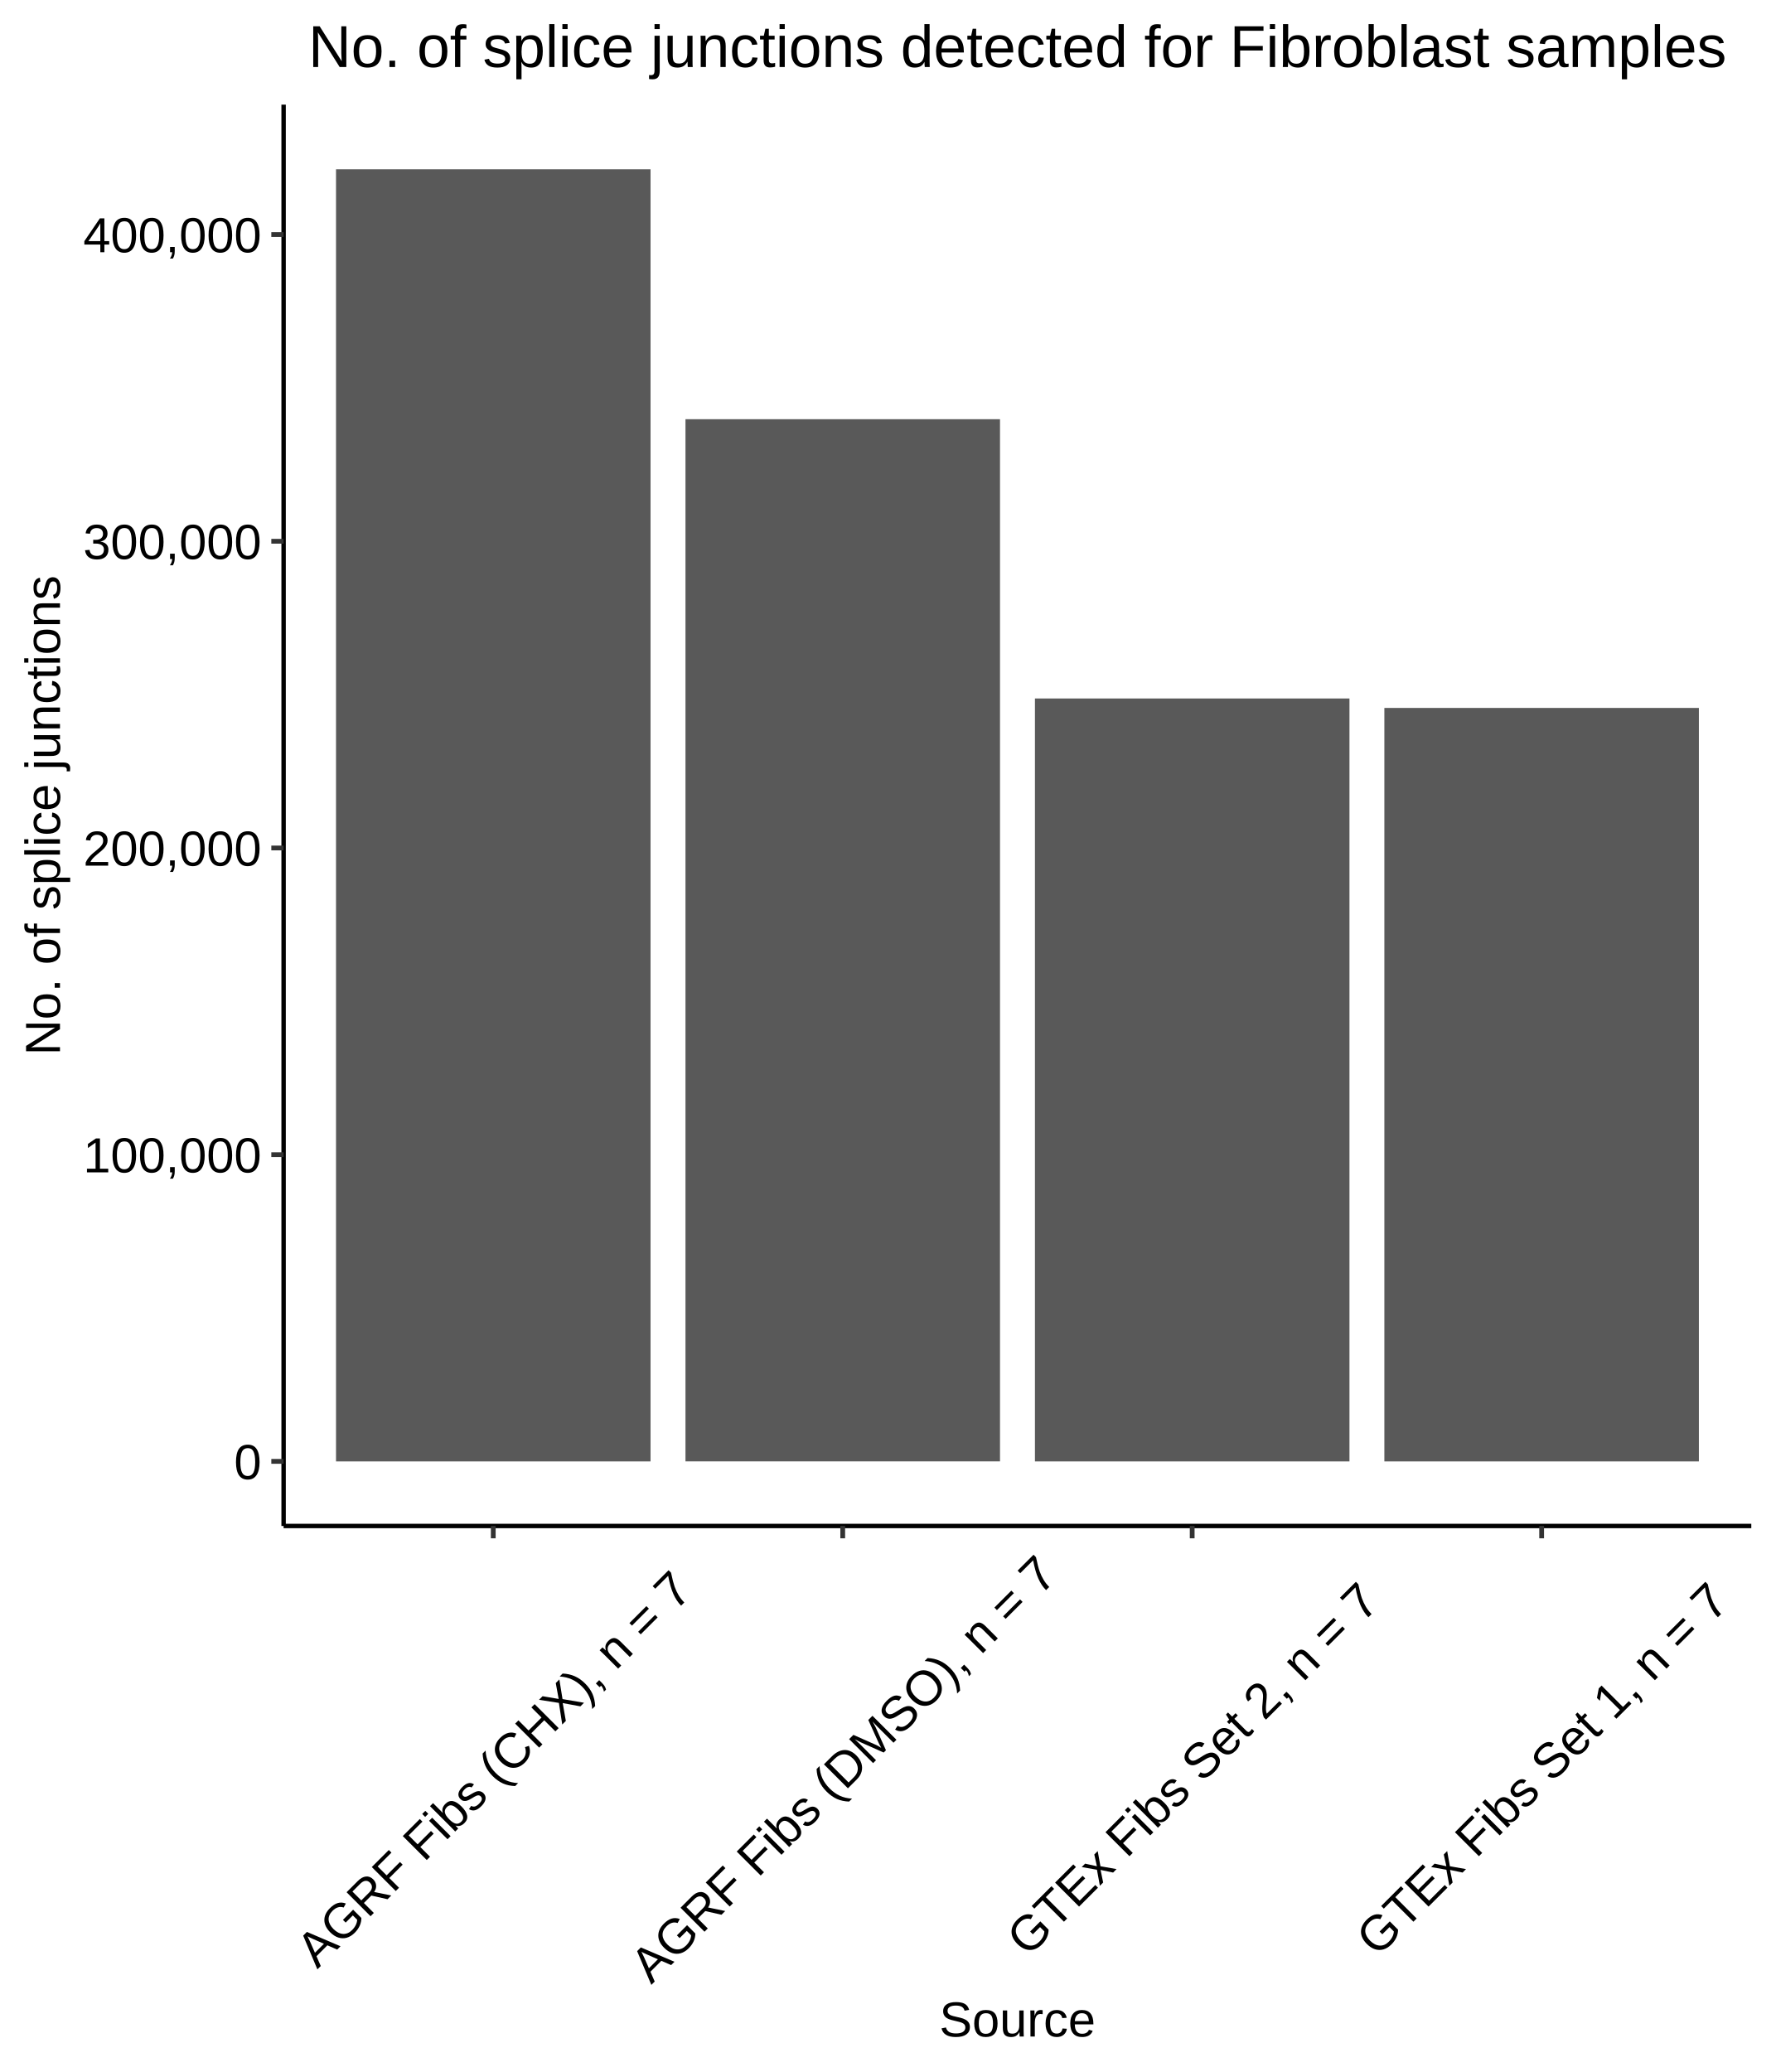
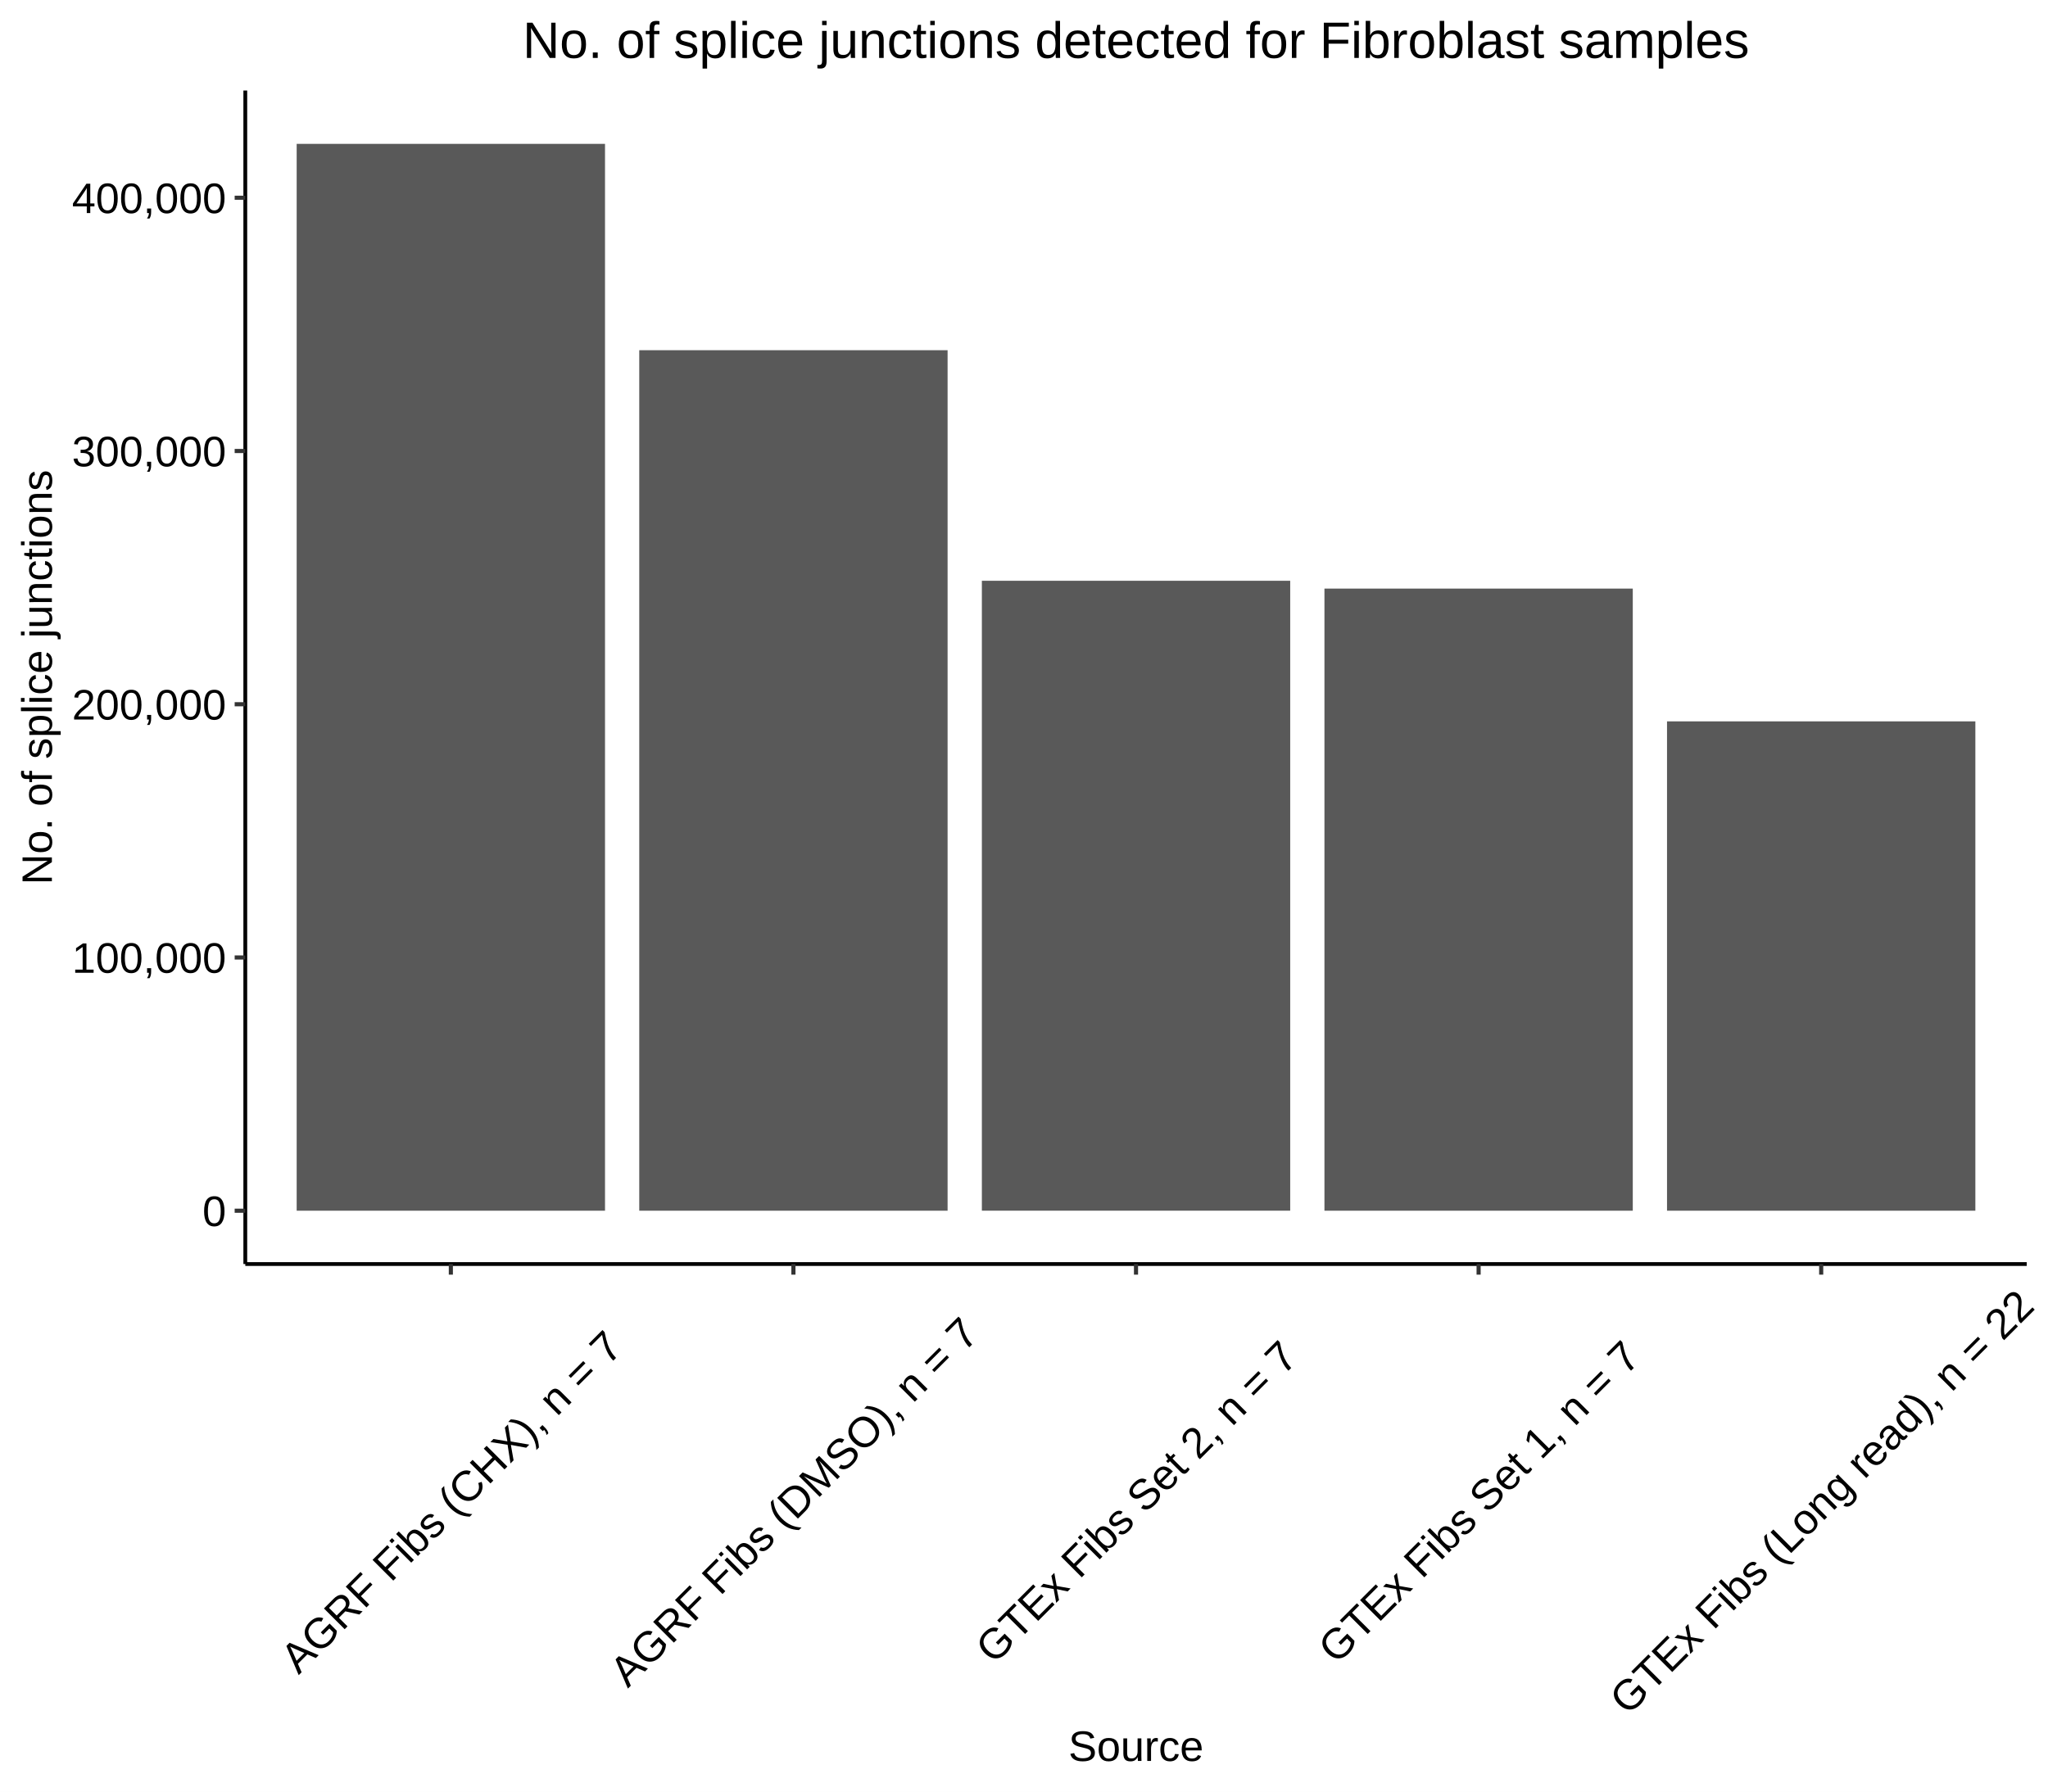
- <svg xmlns="http://www.w3.org/2000/svg" class="svglite" width="432.00pt" height="504.00pt" viewBox="0 0 432.00 504.00">
+ <svg xmlns="http://www.w3.org/2000/svg" class="svglite" width="576.00pt" height="504.00pt" viewBox="0 0 576.00 504.00">
  <defs>
    <style type="text/css">
    .svglite line, .svglite polyline, .svglite polygon, .svglite path, .svglite rect, .svglite circle {
      fill: none;
      stroke: #000000;
      stroke-linecap: round;
      stroke-linejoin: round;
      stroke-miterlimit: 10.00;
    }
    .svglite text {
      white-space: pre;
    }
  </style>
  </defs>
  <rect width="100%" height="100%" style="stroke: none; fill: #FFFFFF;" />
  <defs>
-     <clipPath id="cpMC4wMHw0MzIuMDB8MC4wMHw1MDQuMDA=">
-       <rect x="0.00" y="0.00" width="432.00" height="504.00" />
+     <clipPath id="cpMC4wMHw1NzYuMDB8MC4wMHw1MDQuMDA=">
+       <rect x="0.00" y="0.00" width="576.00" height="504.00" />
    </clipPath>
  </defs>
-   <g clip-path="url(#cpMC4wMHw0MzIuMDB8MC4wMHw1MDQuMDA=)">
-     <rect x="0.00" y="0.00" width="432.00" height="504.00" style="stroke-width: 1.16; stroke: #FFFFFF; fill: #FFFFFF;" />
+   <g clip-path="url(#cpMC4wMHw1NzYuMDB8MC4wMHw1MDQuMDA=)">
+     <rect x="-0" y="0.00" width="576.00" height="504.00" style="stroke-width: 1.16; stroke: #FFFFFF; fill: #FFFFFF;" />
  </g>
  <defs>
-     <clipPath id="cpNjguOTl8NDI2LjAyfDI1LjQ2fDM3MS4xOQ==">
-       <rect x="68.99" y="25.46" width="357.04" height="345.73" />
+     <clipPath id="cpNjguOTl8NTcwLjAyfDI1LjQ2fDM1NS41OQ==">
+       <rect x="68.99" y="25.46" width="501.04" height="330.13" />
    </clipPath>
  </defs>
-   <g clip-path="url(#cpNjguOTl8NDI2LjAyfDI1LjQ2fDM3MS4xOQ==)">
-     <rect x="68.99" y="25.46" width="357.04" height="345.73" style="stroke-width: 1.16; stroke: none; fill: #FFFFFF;" />
-     <rect x="81.74" y="41.18" width="76.51" height="314.30" style="stroke-width: 1.07; stroke: none; stroke-linecap: square; stroke-linejoin: miter; fill: #595959;" />
-     <rect x="166.75" y="101.97" width="76.51" height="253.50" style="stroke-width: 1.07; stroke: none; stroke-linecap: square; stroke-linejoin: miter; fill: #595959;" />
-     <rect x="336.76" y="172.20" width="76.51" height="183.28" style="stroke-width: 1.07; stroke: none; stroke-linecap: square; stroke-linejoin: miter; fill: #595959;" />
-     <rect x="251.76" y="169.90" width="76.51" height="185.58" style="stroke-width: 1.07; stroke: none; stroke-linecap: square; stroke-linejoin: miter; fill: #595959;" />
+   <g clip-path="url(#cpNjguOTl8NTcwLjAyfDI1LjQ2fDM1NS41OQ==)">
+     <rect x="68.99" y="25.46" width="501.04" height="330.13" style="stroke-width: 1.16; stroke: none; fill: #FFFFFF;" />
+     <rect x="83.44" y="40.47" width="86.72" height="300.12" style="stroke-width: 1.07; stroke: none; stroke-linecap: square; stroke-linejoin: miter; fill: #595959;" />
+     <rect x="179.79" y="98.52" width="86.72" height="242.07" style="stroke-width: 1.07; stroke: none; stroke-linecap: square; stroke-linejoin: miter; fill: #595959;" />
+     <rect x="372.50" y="165.58" width="86.72" height="175.01" style="stroke-width: 1.07; stroke: none; stroke-linecap: square; stroke-linejoin: miter; fill: #595959;" />
+     <rect x="276.15" y="163.38" width="86.72" height="177.20" style="stroke-width: 1.07; stroke: none; stroke-linecap: square; stroke-linejoin: miter; fill: #595959;" />
+     <rect x="468.85" y="202.93" width="86.72" height="137.66" style="stroke-width: 1.07; stroke: none; stroke-linecap: square; stroke-linejoin: miter; fill: #595959;" />
  </g>
-   <g clip-path="url(#cpMC4wMHw0MzIuMDB8MC4wMHw1MDQuMDA=)">
-     <polyline points="68.99,371.19 68.99,25.46 " style="stroke-width: 1.07; stroke-linecap: butt;" />
-     <text x="63.61" y="359.78" text-anchor="end" style="font-size: 12.00px; font-family: &quot;Arial&quot;;" textLength="6.67px" lengthAdjust="spacingAndGlyphs">0</text>
-     <text x="63.61" y="285.17" text-anchor="end" style="font-size: 12.00px; font-family: &quot;Arial&quot;;" textLength="43.38px" lengthAdjust="spacingAndGlyphs">100,000</text>
-     <text x="63.61" y="210.57" text-anchor="end" style="font-size: 12.00px; font-family: &quot;Arial&quot;;" textLength="43.38px" lengthAdjust="spacingAndGlyphs">200,000</text>
-     <text x="63.61" y="135.97" text-anchor="end" style="font-size: 12.00px; font-family: &quot;Arial&quot;;" textLength="43.38px" lengthAdjust="spacingAndGlyphs">300,000</text>
-     <text x="63.61" y="61.36" text-anchor="end" style="font-size: 12.00px; font-family: &quot;Arial&quot;;" textLength="43.38px" lengthAdjust="spacingAndGlyphs">400,000</text>
-     <polyline points="66.00,355.47 68.99,355.47 " style="stroke-width: 1.16; stroke: #333333; stroke-linecap: butt;" />
-     <polyline points="66.00,280.87 68.99,280.87 " style="stroke-width: 1.16; stroke: #333333; stroke-linecap: butt;" />
-     <polyline points="66.00,206.26 68.99,206.26 " style="stroke-width: 1.16; stroke: #333333; stroke-linecap: butt;" />
-     <polyline points="66.00,131.66 68.99,131.66 " style="stroke-width: 1.16; stroke: #333333; stroke-linecap: butt;" />
-     <polyline points="66.00,57.06 68.99,57.06 " style="stroke-width: 1.16; stroke: #333333; stroke-linecap: butt;" />
-     <polyline points="68.99,371.19 426.02,371.19 " style="stroke-width: 1.07; stroke-linecap: butt;" />
-     <polyline points="119.99,374.18 119.99,371.19 " style="stroke-width: 1.16; stroke: #333333; stroke-linecap: butt;" />
-     <polyline points="205.00,374.18 205.00,371.19 " style="stroke-width: 1.16; stroke: #333333; stroke-linecap: butt;" />
-     <polyline points="290.01,374.18 290.01,371.19 " style="stroke-width: 1.16; stroke: #333333; stroke-linecap: butt;" />
-     <polyline points="375.02,374.18 375.02,371.19 " style="stroke-width: 1.16; stroke: #333333; stroke-linecap: butt;" />
-     <text transform="translate(123.04,433.21) rotate(-45)" text-anchor="middle" style="font-size: 12.00px; font-family: &quot;Arial&quot;;" textLength="129.69px" lengthAdjust="spacingAndGlyphs">AGRF Fibs (CHX), n = 7</text>
-     <text transform="translate(208.05,433.21) rotate(-45)" text-anchor="middle" style="font-size: 12.00px; font-family: &quot;Arial&quot;;" textLength="140.35px" lengthAdjust="spacingAndGlyphs">AGRF Fibs (DMSO), n = 7</text>
-     <text transform="translate(293.05,433.21) rotate(-45)" text-anchor="middle" style="font-size: 12.00px; font-family: &quot;Arial&quot;;" textLength="121.71px" lengthAdjust="spacingAndGlyphs">GTEx Fibs Set 2, n = 7</text>
-     <text transform="translate(378.06,433.21) rotate(-45)" text-anchor="middle" style="font-size: 12.00px; font-family: &quot;Arial&quot;;" textLength="121.71px" lengthAdjust="spacingAndGlyphs">GTEx Fibs Set 1, n = 7</text>
-     <text x="247.50" y="495.37" text-anchor="middle" style="font-size: 12.00px; font-family: &quot;Arial&quot;;" textLength="38.02px" lengthAdjust="spacingAndGlyphs">Source</text>
-     <text transform="translate(14.59,198.33) rotate(-90)" text-anchor="middle" style="font-size: 12.00px; font-family: &quot;Arial&quot;;" textLength="116.71px" lengthAdjust="spacingAndGlyphs">No. of splice junctions</text>
-     <text x="247.50" y="16.30" text-anchor="middle" style="font-size: 14.40px; font-family: &quot;Arial&quot;;" textLength="344.76px" lengthAdjust="spacingAndGlyphs">No. of splice junctions detected for Fibroblast samples</text>
+   <g clip-path="url(#cpMC4wMHw1NzYuMDB8MC4wMHw1MDQuMDA=)">
+     <polyline points="68.99,355.59 68.99,25.46 " style="stroke-width: 1.07; stroke-linecap: butt;" />
+     <text x="63.61" y="344.89" text-anchor="end" style="font-size: 12.00px; font-family: &quot;Arial&quot;;" textLength="6.67px" lengthAdjust="spacingAndGlyphs">0</text>
+     <text x="63.61" y="273.65" text-anchor="end" style="font-size: 12.00px; font-family: &quot;Arial&quot;;" textLength="43.38px" lengthAdjust="spacingAndGlyphs">100,000</text>
+     <text x="63.61" y="202.41" text-anchor="end" style="font-size: 12.00px; font-family: &quot;Arial&quot;;" textLength="43.38px" lengthAdjust="spacingAndGlyphs">200,000</text>
+     <text x="63.61" y="131.18" text-anchor="end" style="font-size: 12.00px; font-family: &quot;Arial&quot;;" textLength="43.38px" lengthAdjust="spacingAndGlyphs">300,000</text>
+     <text x="63.61" y="59.94" text-anchor="end" style="font-size: 12.00px; font-family: &quot;Arial&quot;;" textLength="43.38px" lengthAdjust="spacingAndGlyphs">400,000</text>
+     <polyline points="66.00,340.59 68.99,340.59 " style="stroke-width: 1.16; stroke: #333333; stroke-linecap: butt;" />
+     <polyline points="66.00,269.35 68.99,269.35 " style="stroke-width: 1.16; stroke: #333333; stroke-linecap: butt;" />
+     <polyline points="66.00,198.11 68.99,198.11 " style="stroke-width: 1.16; stroke: #333333; stroke-linecap: butt;" />
+     <polyline points="66.00,126.87 68.99,126.87 " style="stroke-width: 1.16; stroke: #333333; stroke-linecap: butt;" />
+     <polyline points="66.00,55.63 68.99,55.63 " style="stroke-width: 1.16; stroke: #333333; stroke-linecap: butt;" />
+     <polyline points="68.99,355.59 570.02,355.59 " style="stroke-width: 1.07; stroke-linecap: butt;" />
+     <polyline points="126.80,358.58 126.80,355.59 " style="stroke-width: 1.16; stroke: #333333; stroke-linecap: butt;" />
+     <polyline points="223.15,358.58 223.15,355.59 " style="stroke-width: 1.16; stroke: #333333; stroke-linecap: butt;" />
+     <polyline points="319.50,358.58 319.50,355.59 " style="stroke-width: 1.16; stroke: #333333; stroke-linecap: butt;" />
+     <polyline points="415.86,358.58 415.86,355.59 " style="stroke-width: 1.16; stroke: #333333; stroke-linecap: butt;" />
+     <polyline points="512.21,358.58 512.21,355.59 " style="stroke-width: 1.16; stroke: #333333; stroke-linecap: butt;" />
+     <text transform="translate(129.84,425.42) rotate(-45)" text-anchor="middle" style="font-size: 12.00px; font-family: &quot;Arial&quot;;" textLength="129.69px" lengthAdjust="spacingAndGlyphs">AGRF Fibs (CHX), n = 7</text>
+     <text transform="translate(226.20,425.42) rotate(-45)" text-anchor="middle" style="font-size: 12.00px; font-family: &quot;Arial&quot;;" textLength="140.35px" lengthAdjust="spacingAndGlyphs">AGRF Fibs (DMSO), n = 7</text>
+     <text transform="translate(322.55,425.42) rotate(-45)" text-anchor="middle" style="font-size: 12.00px; font-family: &quot;Arial&quot;;" textLength="121.71px" lengthAdjust="spacingAndGlyphs">GTEx Fibs Set 2, n = 7</text>
+     <text transform="translate(418.90,425.42) rotate(-45)" text-anchor="middle" style="font-size: 12.00px; font-family: &quot;Arial&quot;;" textLength="121.71px" lengthAdjust="spacingAndGlyphs">GTEx Fibs Set 1, n = 7</text>
+     <text transform="translate(515.26,425.42) rotate(-45)" text-anchor="middle" style="font-size: 12.00px; font-family: &quot;Arial&quot;;" textLength="162.40px" lengthAdjust="spacingAndGlyphs">GTEx Fibs (Long read), n = 22</text>
+     <text x="319.50" y="495.37" text-anchor="middle" style="font-size: 12.00px; font-family: &quot;Arial&quot;;" textLength="38.02px" lengthAdjust="spacingAndGlyphs">Source</text>
+     <text transform="translate(14.59,190.53) rotate(-90)" text-anchor="middle" style="font-size: 12.00px; font-family: &quot;Arial&quot;;" textLength="116.71px" lengthAdjust="spacingAndGlyphs">No. of splice junctions</text>
+     <text x="319.50" y="16.30" text-anchor="middle" style="font-size: 14.40px; font-family: &quot;Arial&quot;;" textLength="344.76px" lengthAdjust="spacingAndGlyphs">No. of splice junctions detected for Fibroblast samples</text>
  </g>
</svg>
